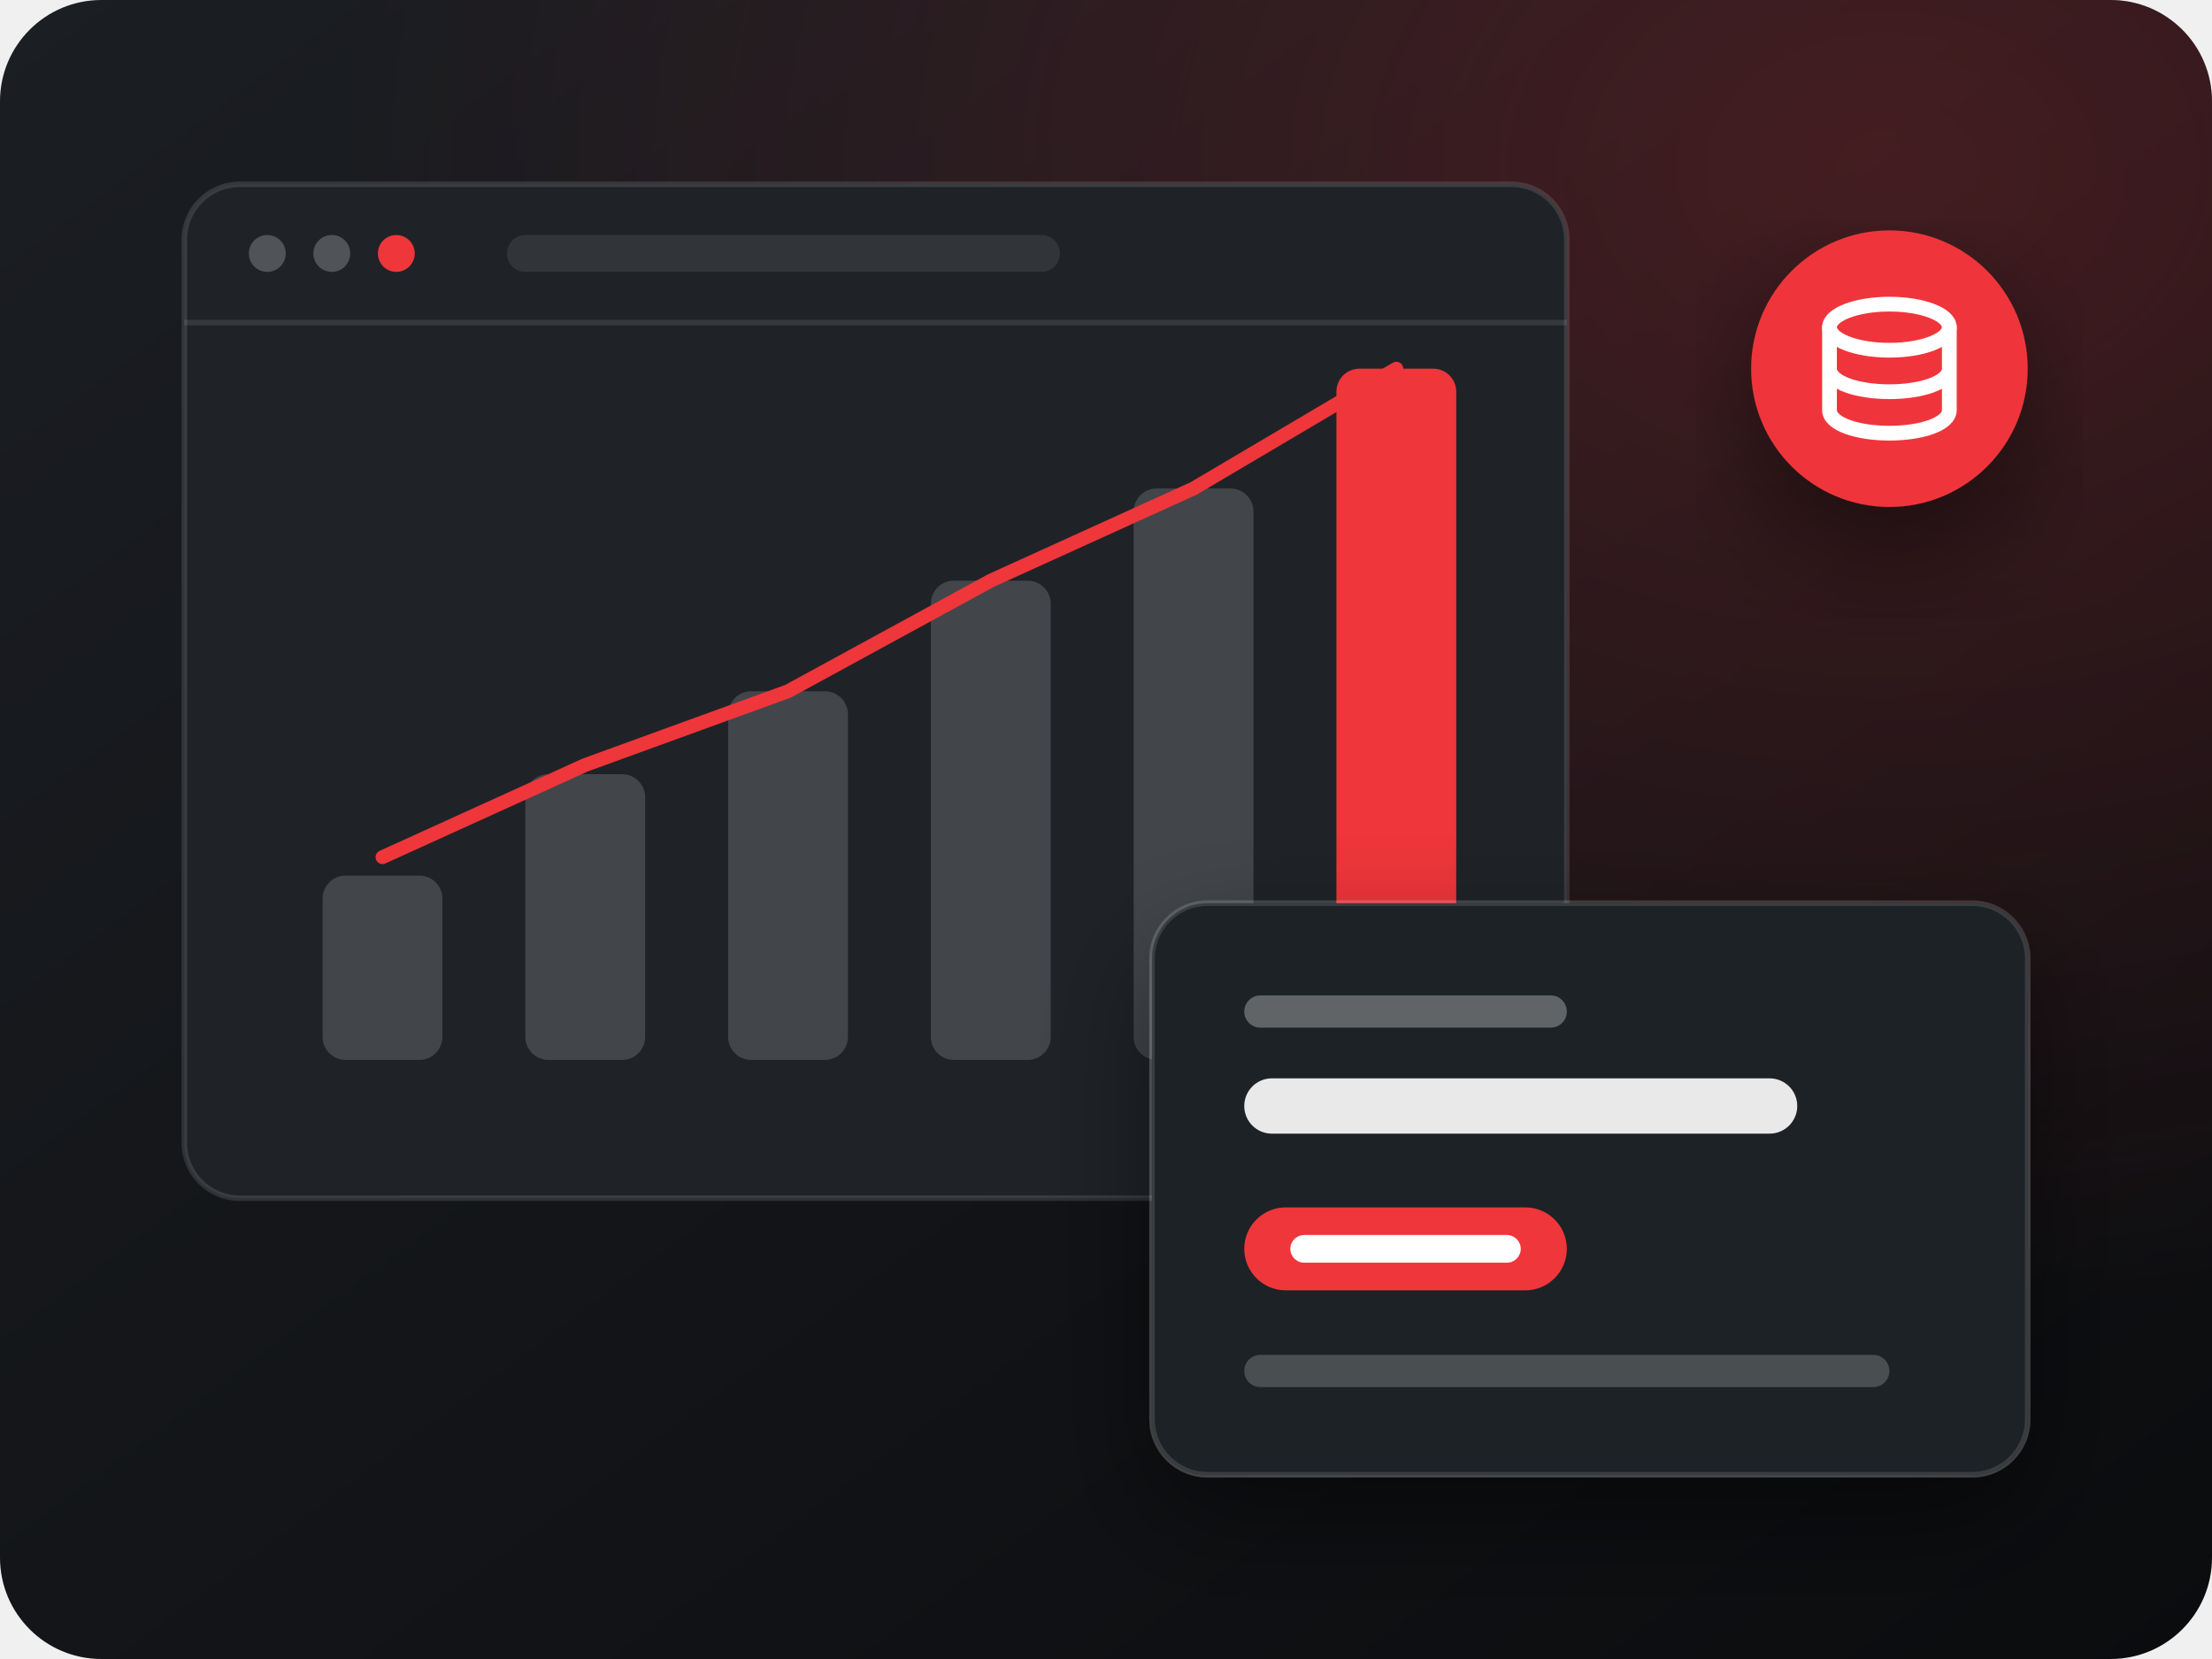
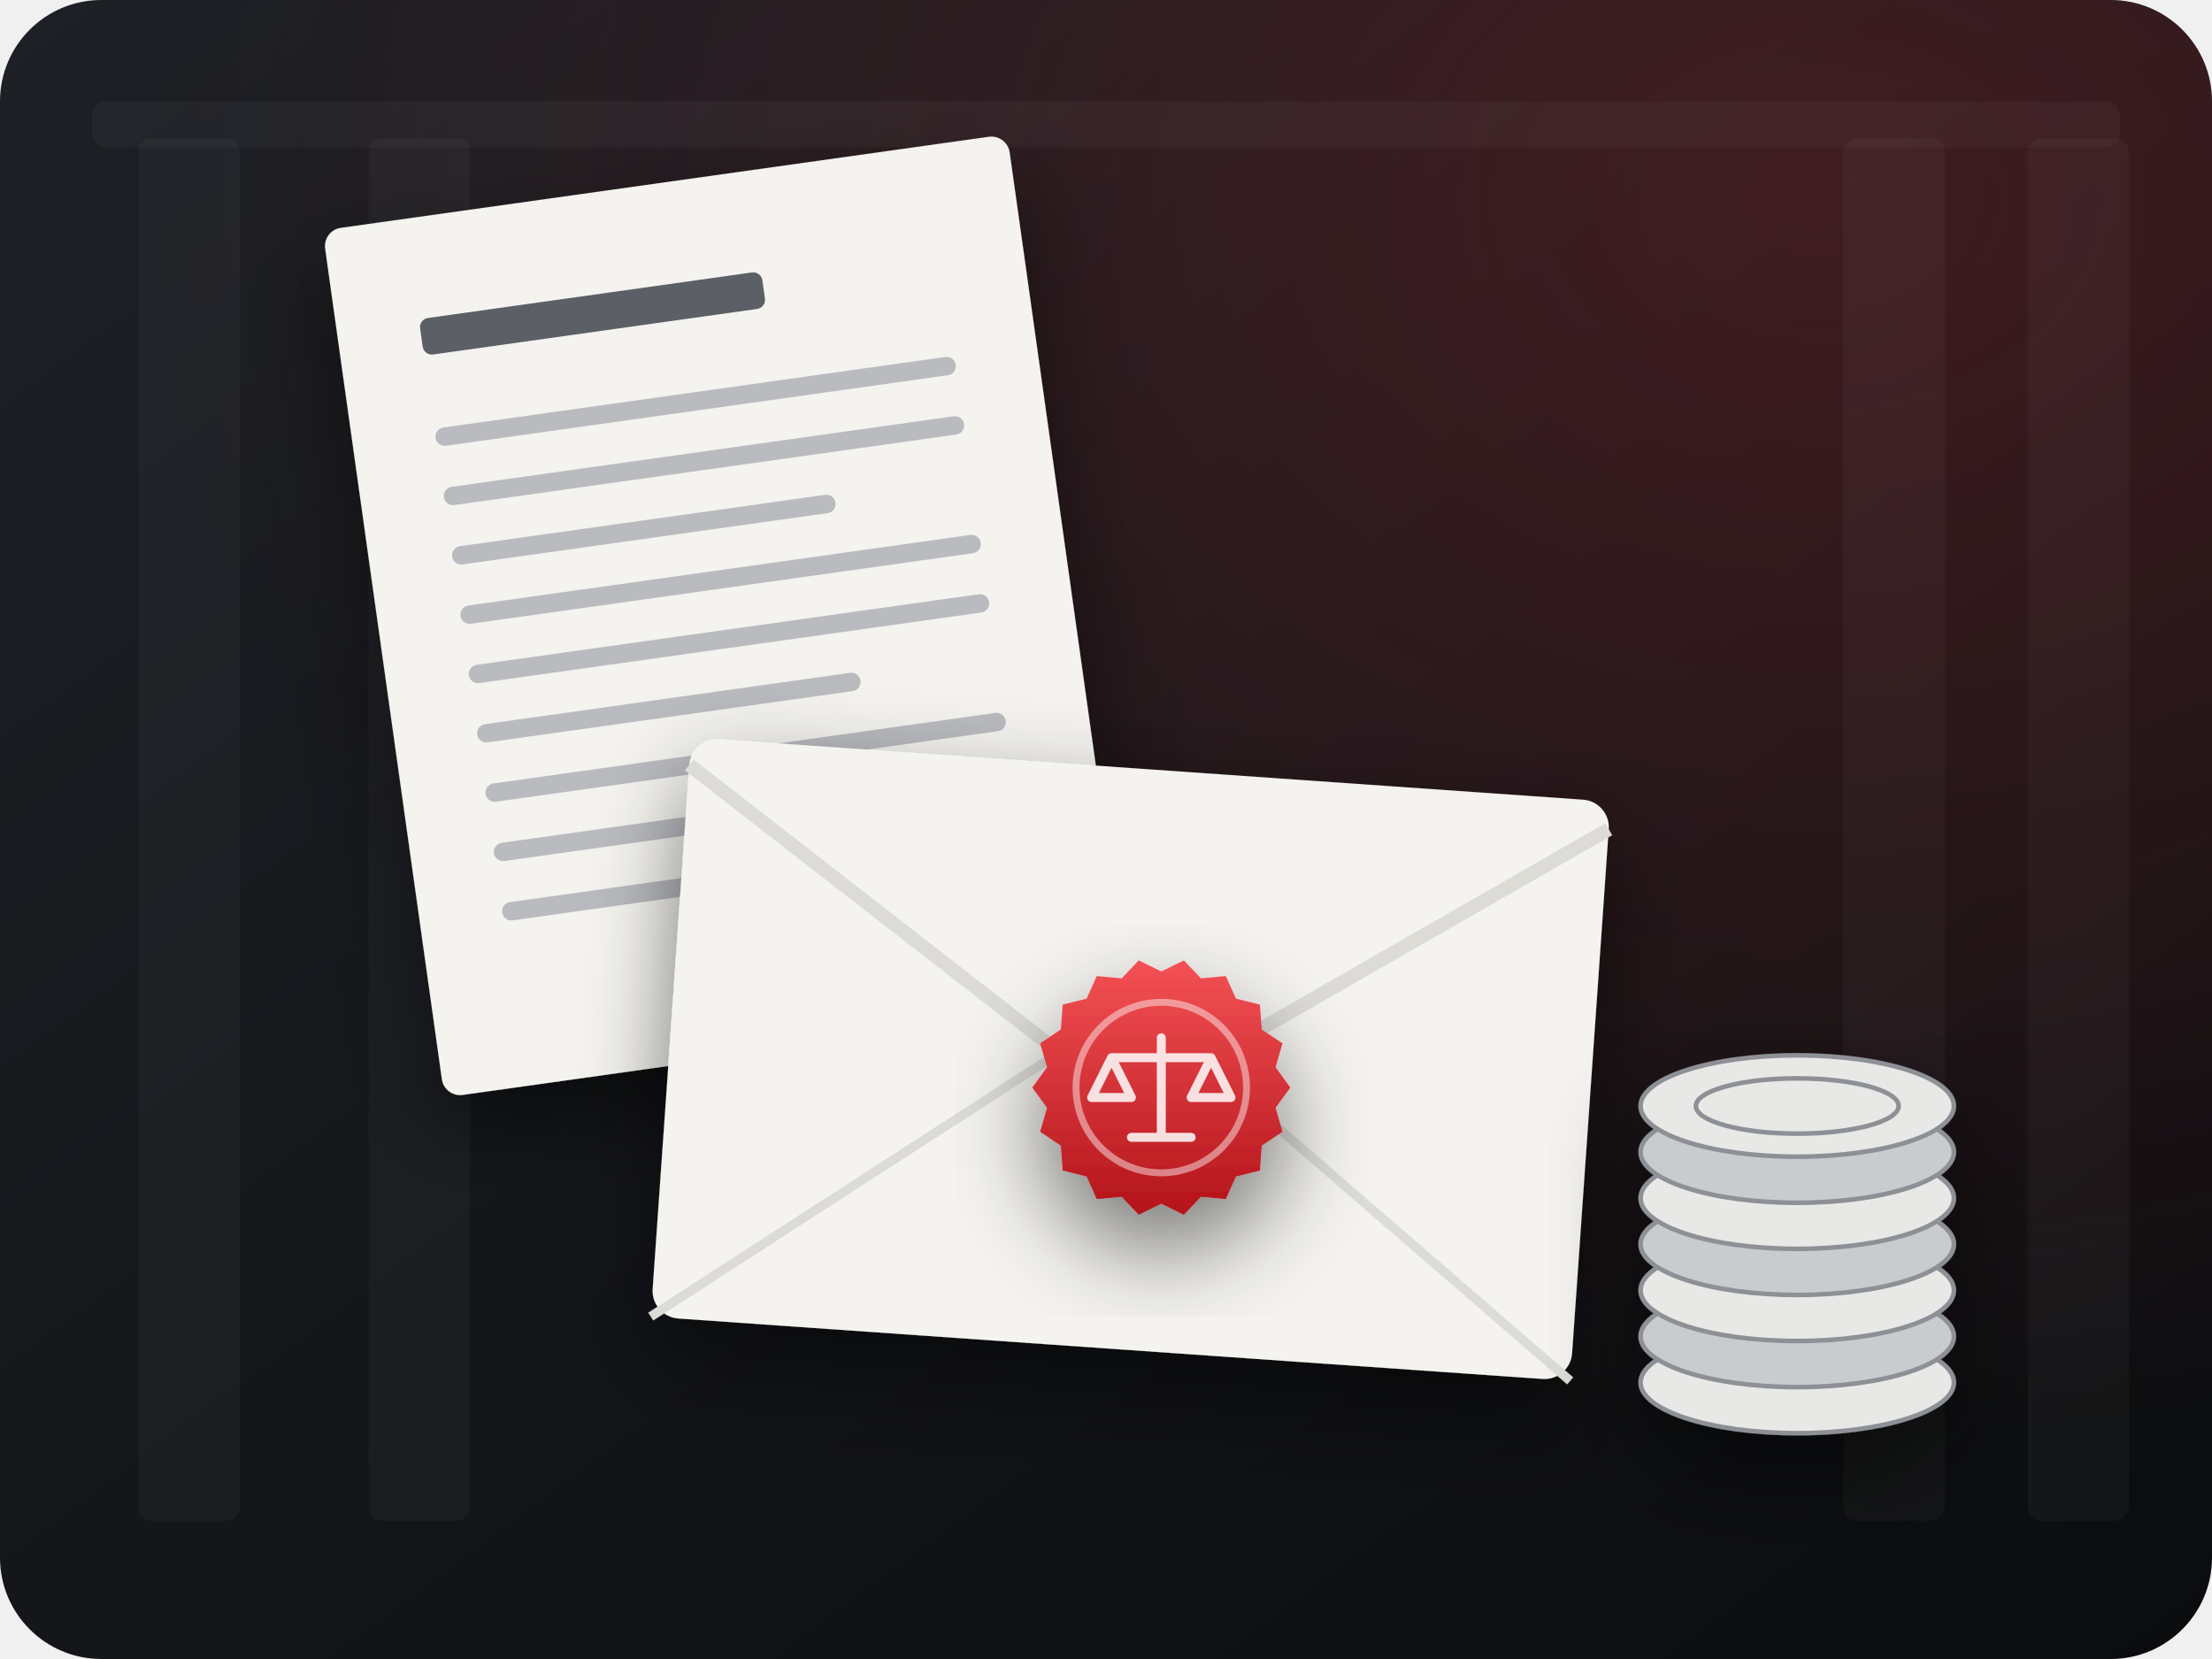
<svg xmlns="http://www.w3.org/2000/svg" viewBox="0 0 480 360" role="img" aria-labelledby="t">
  <defs>
    <linearGradient id="bg" x1="0" y1="0" x2="1" y2="1">
-       <stop offset="0" stop-color="#1B1E23" />
+       <stop offset="0" stop-color="#1D2025" />
      <stop offset="1" stop-color="#0B0C0E" />
    </linearGradient>
-     <linearGradient id="area" x1="0" y1="0" x2="0" y2="1">
-       <stop offset="0" stop-color="#EF363A" stop-opacity=".35" />
-       <stop offset="1" stop-color="#EF363A" stop-opacity="0" />
-     </linearGradient>
-     <radialGradient id="glow" cx=".85" cy=".1" r=".7">
-       <stop offset="0" stop-color="#EF363A" stop-opacity=".22" />
+     <radialGradient id="glow" cx=".82" cy=".12" r=".75">
+       <stop offset="0" stop-color="#EF363A" stop-opacity=".2" />
      <stop offset="1" stop-color="#EF363A" stop-opacity="0" />
    </radialGradient>
-     <filter id="sh" x="-20%" y="-20%" width="140%" height="160%">
-       <feDropShadow dx="0" dy="10" stdDeviation="12" flood-color="#000" flood-opacity=".45" />
+     <linearGradient id="wood" x1="0" y1="0" x2="0" y2="1">
+       <stop offset="0" stop-color="#4A4F57" />
+       <stop offset="1" stop-color="#23262B" />
+     </linearGradient>
+     <linearGradient id="metal" x1="0" y1="0" x2="1" y2="1">
+       <stop offset="0" stop-color="#F2F2F0" />
+       <stop offset="1" stop-color="#A9ACB1" />
+     </linearGradient>
+     <linearGradient id="redg" x1="0" y1="0" x2="0" y2="1">
+       <stop offset="0" stop-color="#F45155" />
+       <stop offset="1" stop-color="#B3141A" />
+     </linearGradient>
+     <filter id="sh" x="-30%" y="-30%" width="160%" height="170%">
+       <feDropShadow dx="0" dy="9" stdDeviation="10" flood-color="#000" flood-opacity=".5" />
    </filter>
  </defs>
  <rect width="480" height="360" rx="22" fill="url(#bg)" />
  <rect width="480" height="360" rx="22" fill="url(#glow)" />
-   <g stroke-width="1.2">
-     <rect x="40" y="40" width="300" height="220" rx="12" fill="#1F2328" stroke="rgba(255,255,255,0.12)" />
-     <path d="M40 70h300" stroke="rgba(255,255,255,0.1)" />
-     <circle cx="58" cy="55" r="4" fill="rgba(255,255,255,0.22)" />
-     <circle cx="72" cy="55" r="4" fill="rgba(255,255,255,0.22)" />
-     <circle cx="86" cy="55" r="4" fill="#EF363A" />
-     <rect x="110" y="51" width="120" height="8" rx="4.0" fill="rgba(255,255,255,0.08)" />
-     <rect x="70" y="190" width="26" height="40" rx="5" fill="rgba(255,255,255,0.16)" />
-     <rect x="114" y="168" width="26" height="62" rx="5" fill="rgba(255,255,255,0.16)" />
-     <rect x="158" y="150" width="26" height="80" rx="5" fill="rgba(255,255,255,0.16)" />
-     <rect x="202" y="126" width="26" height="104" rx="5" fill="rgba(255,255,255,0.16)" />
-     <rect x="246" y="106" width="26" height="124" rx="5" fill="rgba(255,255,255,0.16)" />
-     <rect x="290" y="80" width="26" height="150" rx="5" fill="#EF363A" />
-     <path d="M83 186 L127 166 L171 150 L215 126 L259 106 L303 80" fill="none" stroke="#EF363A" stroke-width="3" stroke-linecap="round" />
-     <rect x="250" y="196" width="190" height="124" rx="12" fill="#1F2328" stroke="rgba(255,255,255,0.12)" filter="url(#sh)" />
-     <rect x="270" y="216" width="70" height="7" rx="3.5" fill="rgba(255,255,255,0.3)" />
-     <rect x="270" y="234" width="120" height="12" rx="6.0" fill="rgba(255,255,255,0.9)" />
-     <rect x="270" y="262" width="70" height="18" rx="9.0" fill="#EF363A" />
-     <rect x="280" y="268" width="50" height="6" rx="3.0" fill="#fff" />
-     <rect x="270" y="294" width="140" height="7" rx="3.5" fill="rgba(255,255,255,0.2)" />
-     <circle cx="410" cy="80" r="30" fill="#EF363A" filter="url(#sh)" />
-     <g transform="translate(410 80)" fill="none" stroke="#fff" stroke-width="3.2" stroke-linecap="round" stroke-linejoin="round">
-       <ellipse cx="0" cy="-9" rx="13" ry="5" />
-       <path d="M-13 -9v18c0 3 6 5 13 5s13 -2 13 -5v-18M-13 0c0 3 6 5 13 5s13 -2 13 -5" />
+   <rect x="30" y="30" width="22" height="300" rx="3" fill="rgba(255,255,255,.035)" />
+   <rect x="80" y="30" width="22" height="300" rx="3" fill="rgba(255,255,255,.035)" />
+   <rect x="400" y="30" width="22" height="300" rx="3" fill="rgba(255,255,255,.035)" />
+   <rect x="440" y="30" width="22" height="300" rx="3" fill="rgba(255,255,255,.035)" />
+   <rect x="20" y="22" width="440" height="10" rx="3" fill="rgba(255,255,255,.035)" />
+   <g transform="translate(70 50) rotate(-8) scale(1)" filter="url(#sh)">
+     <rect width="150" height="190" rx="4" fill="#F4F3EF" />
+     <rect x="18" y="22" width="75" height="8" rx="2" fill="#5B5F66" />
+     <rect x="18" y="46" width="114" height="4" rx="2" fill="#B9BBBF" />
+     <rect x="18" y="59" width="114" height="4" rx="2" fill="#B9BBBF" />
+     <rect x="18" y="72" width="84" height="4" rx="2" fill="#B9BBBF" />
+     <rect x="18" y="85" width="114" height="4" rx="2" fill="#B9BBBF" />
+     <rect x="18" y="98" width="114" height="4" rx="2" fill="#B9BBBF" />
+     <rect x="18" y="111" width="84" height="4" rx="2" fill="#B9BBBF" />
+     <rect x="18" y="124" width="114" height="4" rx="2" fill="#B9BBBF" />
+     <rect x="18" y="137" width="114" height="4" rx="2" fill="#B9BBBF" />
+     <rect x="18" y="150" width="84" height="4" rx="2" fill="#B9BBBF" />
+   </g>
+   <g transform="translate(150 160) rotate(4) scale(1)" filter="url(#sh)">
+     <rect width="200" height="126" rx="6" fill="#F4F3EF" />
+     <path d="M0 6 L100.0 73.08 L200 6" fill="none" stroke="#DCDBD6" stroke-width="3" />
+     <path d="M0 126 L84.0 63.0 M200 126 L116 63.0" stroke="#DCDBD6" stroke-width="2" />
+   </g>
+   <g transform="translate(252 236) rotate(0) scale(1)" filter="url(#sh)">
+     <polygon points="28.0,0.0 24.8,4.4 26.3,9.6 21.8,12.6 21.4,18.0 16.2,19.3 14.0,24.2 8.6,23.7 4.9,27.6 0.0,25.2 -4.9,27.6 -8.6,23.7 -14.0,24.2 -16.2,19.3 -21.4,18.0 -21.8,12.6 -26.3,9.6 -24.8,4.4 -28.0,0.0 -24.8,-4.4 -26.3,-9.6 -21.8,-12.6 -21.4,-18.0 -16.2,-19.3 -14.0,-24.2 -8.6,-23.7 -4.9,-27.6 -0.0,-25.2 4.9,-27.6 8.6,-23.7 14.0,-24.2 16.2,-19.3 21.4,-18.0 21.8,-12.6 26.3,-9.6 24.8,-4.4" fill="url(#redg)" />
+     <circle r="18.5" fill="none" stroke="rgba(255,255,255,.45)" stroke-width="1.5" />
+     <g transform="scale(1.08)" fill="none" stroke="rgba(255,255,255,.85)" stroke-width="1.8" stroke-linecap="round" stroke-linejoin="round">
+       <path d="M0 -10v20M-6 10h12M-10 -6h20M-10 -6l-4 8h8zM10 -6l-4 8h8z" />
    </g>
  </g>
+   <g transform="translate(390 300) rotate(0) scale(1)" filter="url(#sh)">
+     <ellipse cx="0" cy="0" rx="34" ry="11" fill="#E8E8E6" stroke="#8D9095" stroke-width="1" />
+     <ellipse cx="0" cy="-10" rx="34" ry="11" fill="#C9CBCF" stroke="#8D9095" stroke-width="1" />
+     <ellipse cx="0" cy="-20" rx="34" ry="11" fill="#E8E8E6" stroke="#8D9095" stroke-width="1" />
+     <ellipse cx="0" cy="-30" rx="34" ry="11" fill="#C9CBCF" stroke="#8D9095" stroke-width="1" />
+     <ellipse cx="0" cy="-40" rx="34" ry="11" fill="#E8E8E6" stroke="#8D9095" stroke-width="1" />
+     <ellipse cx="0" cy="-50" rx="34" ry="11" fill="#C9CBCF" stroke="#8D9095" stroke-width="1" />
+     <ellipse cx="0" cy="-60" rx="34" ry="11" fill="#E8E8E6" stroke="#8D9095" stroke-width="1" />
+     <ellipse cx="0" cy="-60" rx="22" ry="6" fill="none" stroke="#8D9095" stroke-width="1" />
+   </g>
</svg>
